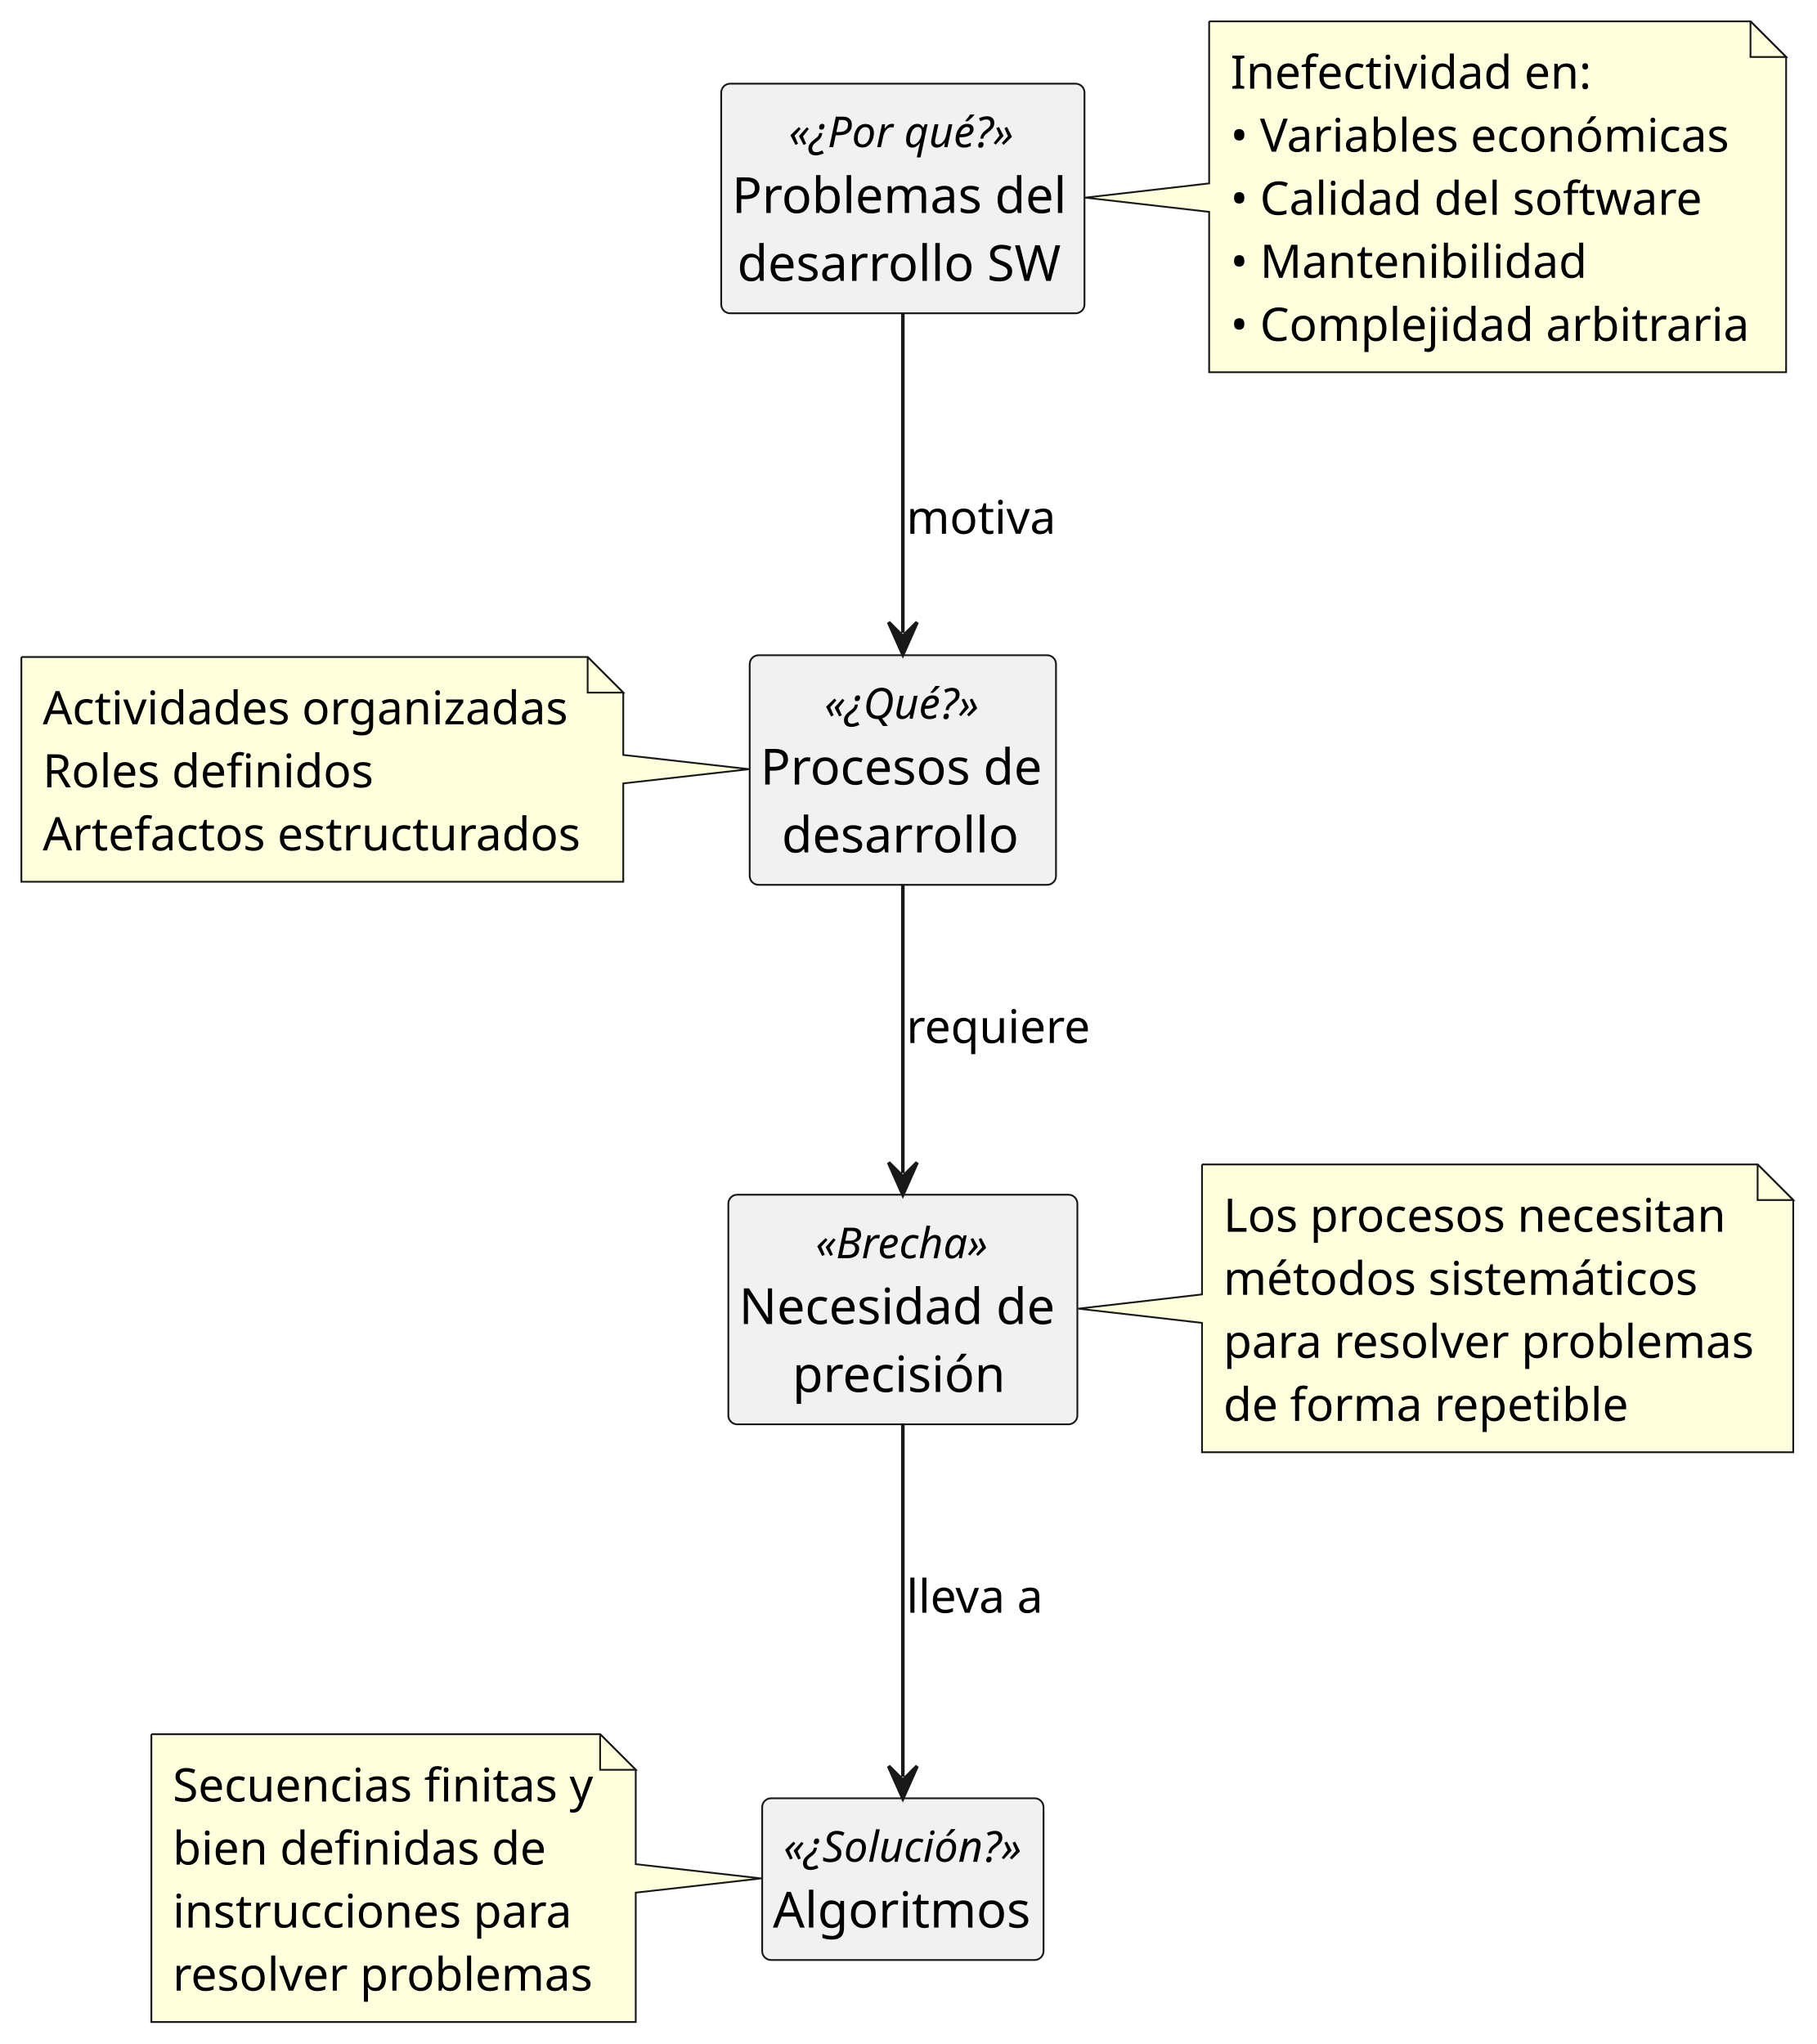
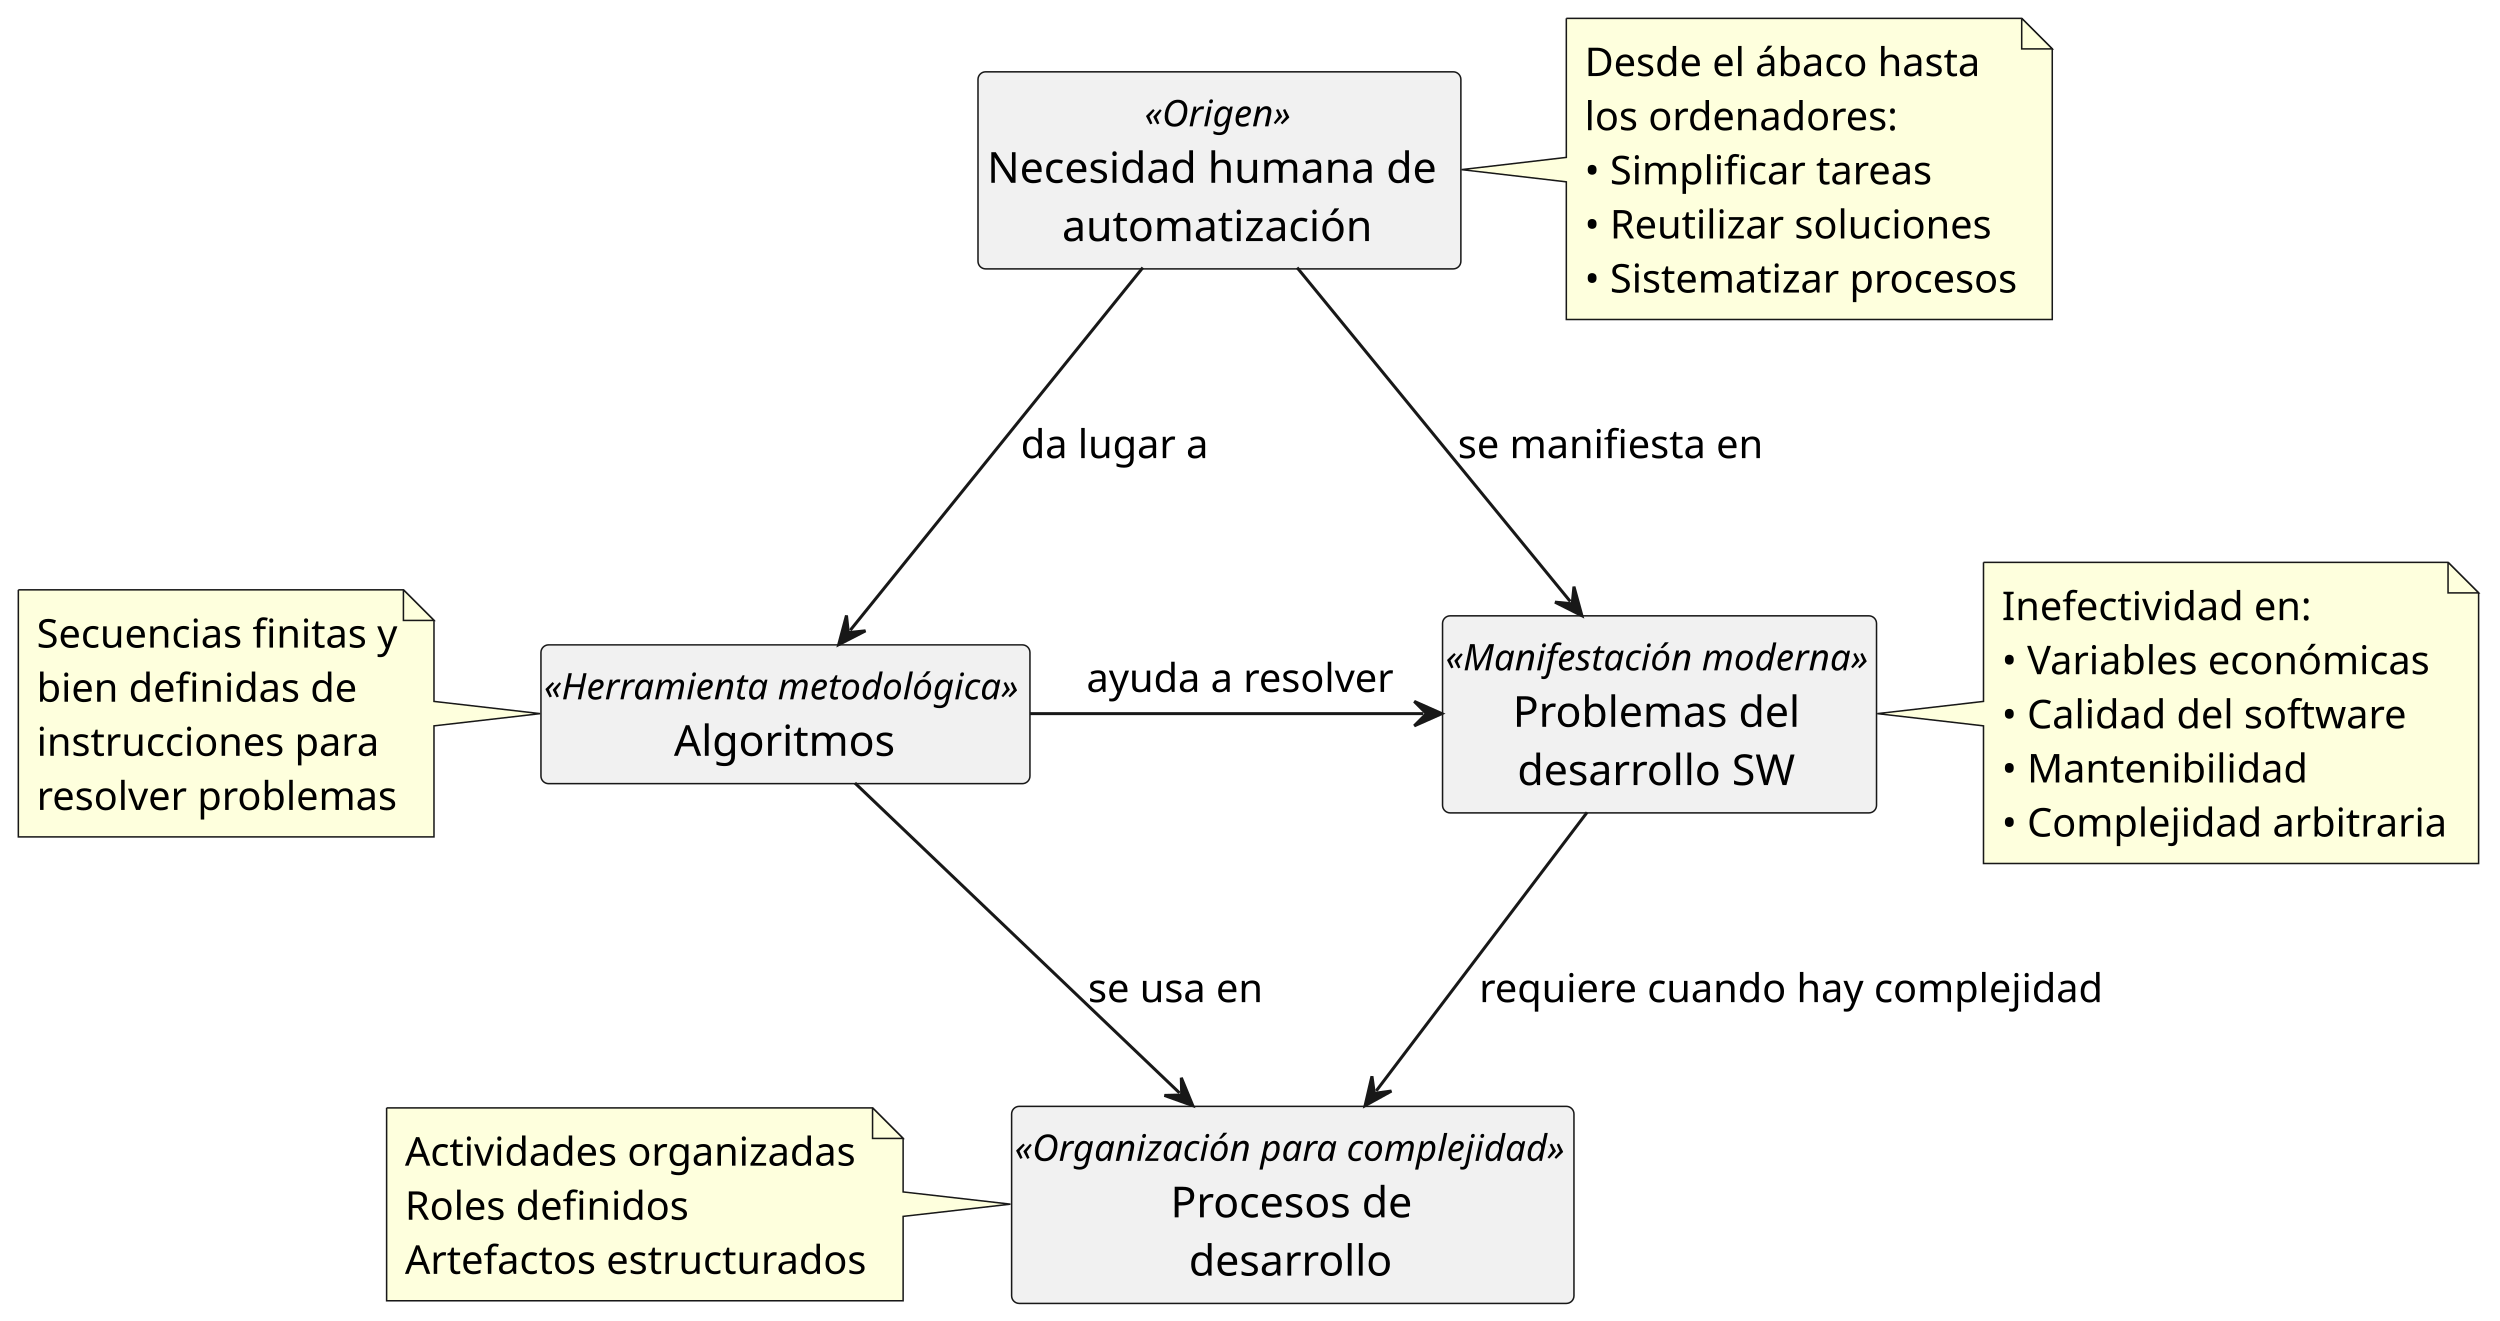
- <svg xmlns="http://www.w3.org/2000/svg" contentStyleType="text/css" height="574px" preserveAspectRatio="none" style="width:510px;height:574px;background:#FFFFFF;" version="1.1" viewBox="0 0 510 574" width="510px" zoomAndPan="magnify">
+ <svg xmlns="http://www.w3.org/2000/svg" contentStyleType="text/css" height="432px" preserveAspectRatio="none" style="width:818px;height:432px;background:#FFFFFF;" version="1.1" viewBox="0 0 818 432" width="818px" zoomAndPan="magnify">
  <defs />
  <g>
-     <g id="elem_problema">
-       <rect codeLine="4" fill="#F1F1F1" height="64.48" id="problema" rx="2.5" ry="2.5" style="stroke:#181818;stroke-width:0.5;" width="102" x="202.5" y="23.5" />
-       <text fill="#000000" font-family="sans-serif" font-size="12" font-style="italic" lengthAdjust="spacing" textLength="64" x="221.5" y="41.328">«¿Por qué?»</text>
-       <text fill="#000000" font-family="sans-serif" font-size="14" lengthAdjust="spacing" textLength="96" x="205.5" y="59.81">Problemas del</text>
-       <text fill="#000000" font-family="sans-serif" font-size="14" lengthAdjust="spacing" textLength="93" x="207" y="78.878">desarrollo SW</text>
+     <g id="elem_automatizacion">
+       <rect codeLine="4" fill="#F1F1F1" height="64.48" id="automatizacion" rx="2.5" ry="2.5" style="stroke:#181818;stroke-width:0.5;" width="158" x="320" y="23.5" />
+       <text fill="#000000" font-family="sans-serif" font-size="12" font-style="italic" lengthAdjust="spacing" textLength="49" x="374.5" y="41.328">«Origen»</text>
+       <text fill="#000000" font-family="sans-serif" font-size="14" lengthAdjust="spacing" textLength="152" x="323" y="59.81">Necesidad humana de</text>
+       <text fill="#000000" font-family="sans-serif" font-size="14" lengthAdjust="spacing" textLength="103" x="347.5" y="78.878">automatización</text>
    </g>
    <g id="elem_GMN3">
-       <path d="M339.5,6 L339.5,51.5 L304.71,55.5 L339.5,59.5 L339.5,104.53 A0,0 0 0 0 339.5,104.53 L501.5,104.53 A0,0 0 0 0 501.5,104.53 L501.5,16 L491.5,6 L339.5,6 A0,0 0 0 0 339.5,6 " fill="#FEFFDD" style="stroke:#181818;stroke-width:0.5;" />
-       <path d="M491.5,6 L491.5,16 L501.5,16 L491.5,6 " fill="#FEFFDD" style="stroke:#181818;stroke-width:0.5;" />
-       <text fill="#000000" font-family="sans-serif" font-size="13" lengthAdjust="spacing" textLength="98" x="345.5" y="24.897">Inefectividad en:</text>
-       <text fill="#000000" font-family="sans-serif" font-size="13" lengthAdjust="spacing" textLength="136" x="345.5" y="42.603">• Variables económicas</text>
-       <text fill="#000000" font-family="sans-serif" font-size="13" lengthAdjust="spacing" textLength="128" x="345.5" y="60.309">• Calidad del software</text>
-       <text fill="#000000" font-family="sans-serif" font-size="13" lengthAdjust="spacing" textLength="98" x="345.5" y="78.015">• Mantenibilidad</text>
-       <text fill="#000000" font-family="sans-serif" font-size="13" lengthAdjust="spacing" textLength="141" x="345.5" y="95.721">• Complejidad arbitraria</text>
+       <path d="M512.5,6 L512.5,51.5 L478.16,55.5 L512.5,59.5 L512.5,104.53 A0,0 0 0 0 512.5,104.53 L671.5,104.53 A0,0 0 0 0 671.5,104.53 L671.5,16 L661.5,6 L512.5,6 A0,0 0 0 0 512.5,6 " fill="#FEFFDD" style="stroke:#181818;stroke-width:0.5;" />
+       <path d="M661.5,6 L661.5,16 L671.5,16 L661.5,6 " fill="#FEFFDD" style="stroke:#181818;stroke-width:0.5;" />
+       <text fill="#000000" font-family="sans-serif" font-size="13" lengthAdjust="spacing" textLength="125" x="518.5" y="24.897">Desde el ábaco hasta</text>
+       <text fill="#000000" font-family="sans-serif" font-size="13" lengthAdjust="spacing" textLength="100" x="518.5" y="42.603">los ordenadores:</text>
+       <text fill="#000000" font-family="sans-serif" font-size="13" lengthAdjust="spacing" textLength="109" x="518.5" y="60.309">• Simplificar tareas</text>
+       <text fill="#000000" font-family="sans-serif" font-size="13" lengthAdjust="spacing" textLength="129" x="518.5" y="78.015">• Reutilizar soluciones</text>
+       <text fill="#000000" font-family="sans-serif" font-size="13" lengthAdjust="spacing" textLength="138" x="518.5" y="95.721">• Sistematizar procesos</text>
+     </g>
+     <g id="elem_algoritmo">
+       <rect codeLine="13" fill="#F1F1F1" height="45.412" id="algoritmo" rx="2.5" ry="2.5" style="stroke:#181818;stroke-width:0.5;" width="160" x="177" y="211" />
+       <text fill="#000000" font-family="sans-serif" font-size="12" font-style="italic" lengthAdjust="spacing" textLength="158" x="178" y="228.828">«Herramienta metodológica»</text>
+       <text fill="#000000" font-family="sans-serif" font-size="14" lengthAdjust="spacing" textLength="73" x="220.5" y="247.31">Algoritmos</text>
+     </g>
+     <g id="elem_GMN7">
+       <path d="M6,193 L6,273.824 A0,0 0 0 0 6,273.824 L142,273.824 A0,0 0 0 0 142,273.824 L142,237.5 L176.78,233.5 L142,229.5 L142,203 L132,193 L6,193 A0,0 0 0 0 6,193 " fill="#FEFFDD" style="stroke:#181818;stroke-width:0.5;" />
+       <path d="M132,193 L132,203 L142,203 L132,193 " fill="#FEFFDD" style="stroke:#181818;stroke-width:0.5;" />
+       <text fill="#000000" font-family="sans-serif" font-size="13" lengthAdjust="spacing" textLength="114" x="12" y="211.897">Secuencias finitas y</text>
+       <text fill="#000000" font-family="sans-serif" font-size="13" lengthAdjust="spacing" textLength="101" x="12" y="229.603">bien definidas de</text>
+       <text fill="#000000" font-family="sans-serif" font-size="13" lengthAdjust="spacing" textLength="109" x="12" y="247.309">instrucciones para</text>
+       <text fill="#000000" font-family="sans-serif" font-size="13" lengthAdjust="spacing" textLength="115" x="12" y="265.015">resolver problemas</text>
+     </g>
+     <g id="elem_problema">
+       <rect codeLine="21" fill="#F1F1F1" height="64.48" id="problema" rx="2.5" ry="2.5" style="stroke:#181818;stroke-width:0.5;" width="142" x="472" y="201.5" />
+       <text fill="#000000" font-family="sans-serif" font-size="12" font-style="italic" lengthAdjust="spacing" textLength="140" x="473" y="219.328">«Manifestación moderna»</text>
+       <text fill="#000000" font-family="sans-serif" font-size="14" lengthAdjust="spacing" textLength="96" x="495" y="237.81">Problemas del</text>
+       <text fill="#000000" font-family="sans-serif" font-size="14" lengthAdjust="spacing" textLength="93" x="496.5" y="256.878">desarrollo SW</text>
+     </g>
+     <g id="elem_GMN11">
+       <path d="M649,184 L649,229.5 L614.22,233.5 L649,237.5 L649,282.53 A0,0 0 0 0 649,282.53 L811,282.53 A0,0 0 0 0 811,282.53 L811,194 L801,184 L649,184 A0,0 0 0 0 649,184 " fill="#FEFFDD" style="stroke:#181818;stroke-width:0.5;" />
+       <path d="M801,184 L801,194 L811,194 L801,184 " fill="#FEFFDD" style="stroke:#181818;stroke-width:0.5;" />
+       <text fill="#000000" font-family="sans-serif" font-size="13" lengthAdjust="spacing" textLength="98" x="655" y="202.897">Inefectividad en:</text>
+       <text fill="#000000" font-family="sans-serif" font-size="13" lengthAdjust="spacing" textLength="136" x="655" y="220.603">• Variables económicas</text>
+       <text fill="#000000" font-family="sans-serif" font-size="13" lengthAdjust="spacing" textLength="128" x="655" y="238.309">• Calidad del software</text>
+       <text fill="#000000" font-family="sans-serif" font-size="13" lengthAdjust="spacing" textLength="98" x="655" y="256.015">• Mantenibilidad</text>
+       <text fill="#000000" font-family="sans-serif" font-size="13" lengthAdjust="spacing" textLength="141" x="655" y="273.721">• Complejidad arbitraria</text>
    </g>
    <g id="elem_proceso">
-       <rect codeLine="13" fill="#F1F1F1" height="64.48" id="proceso" rx="2.5" ry="2.5" style="stroke:#181818;stroke-width:0.5;" width="86" x="210.5" y="184" />
-       <text fill="#000000" font-family="sans-serif" font-size="12" font-style="italic" lengthAdjust="spacing" textLength="44" x="231.5" y="201.828">«¿Qué?»</text>
-       <text fill="#000000" font-family="sans-serif" font-size="14" lengthAdjust="spacing" textLength="80" x="213.5" y="220.31">Procesos de</text>
-       <text fill="#000000" font-family="sans-serif" font-size="14" lengthAdjust="spacing" textLength="68" x="219.5" y="239.378">desarrollo</text>
-     </g>
-     <g id="elem_GMN7">
-       <path d="M6,184.5 L6,247.618 A0,0 0 0 0 6,247.618 L175,247.618 A0,0 0 0 0 175,247.618 L175,220 L210.36,216 L175,212 L175,194.5 L165,184.5 L6,184.5 A0,0 0 0 0 6,184.5 " fill="#FEFFDD" style="stroke:#181818;stroke-width:0.5;" />
-       <path d="M165,184.5 L165,194.5 L175,194.5 L165,184.5 " fill="#FEFFDD" style="stroke:#181818;stroke-width:0.5;" />
-       <text fill="#000000" font-family="sans-serif" font-size="13" lengthAdjust="spacing" textLength="144" x="12" y="203.397">Actividades organizadas</text>
-       <text fill="#000000" font-family="sans-serif" font-size="13" lengthAdjust="spacing" textLength="90" x="12" y="221.103">Roles definidos</text>
-       <text fill="#000000" font-family="sans-serif" font-size="13" lengthAdjust="spacing" textLength="148" x="12" y="238.809">Artefactos estructurados</text>
-     </g>
-     <g id="elem_necesidad">
-       <rect codeLine="20" fill="#F1F1F1" height="64.48" id="necesidad" rx="2.5" ry="2.5" style="stroke:#181818;stroke-width:0.5;" width="98" x="204.5" y="335.5" />
-       <text fill="#000000" font-family="sans-serif" font-size="12" font-style="italic" lengthAdjust="spacing" textLength="49" x="229" y="353.328">«Brecha»</text>
-       <text fill="#000000" font-family="sans-serif" font-size="14" lengthAdjust="spacing" textLength="92" x="207.5" y="371.81">Necesidad de</text>
-       <text fill="#000000" font-family="sans-serif" font-size="14" lengthAdjust="spacing" textLength="62" x="222.5" y="390.878">precisión</text>
-     </g>
-     <g id="elem_GMN11">
-       <path d="M337.5,327 L337.5,363.5 L302.75,367.5 L337.5,371.5 L337.5,407.824 A0,0 0 0 0 337.5,407.824 L503.5,407.824 A0,0 0 0 0 503.5,407.824 L503.5,337 L493.5,327 L337.5,327 A0,0 0 0 0 337.5,327 " fill="#FEFFDD" style="stroke:#181818;stroke-width:0.5;" />
-       <path d="M493.5,327 L493.5,337 L503.5,337 L493.5,327 " fill="#FEFFDD" style="stroke:#181818;stroke-width:0.5;" />
-       <text fill="#000000" font-family="sans-serif" font-size="13" lengthAdjust="spacing" textLength="138" x="343.5" y="345.897">Los procesos necesitan</text>
-       <text fill="#000000" font-family="sans-serif" font-size="13" lengthAdjust="spacing" textLength="131" x="343.5" y="363.603">métodos sistemáticos</text>
-       <text fill="#000000" font-family="sans-serif" font-size="13" lengthAdjust="spacing" textLength="145" x="343.5" y="381.309">para resolver problemas</text>
-       <text fill="#000000" font-family="sans-serif" font-size="13" lengthAdjust="spacing" textLength="110" x="343.5" y="399.015">de forma repetible</text>
-     </g>
-     <g id="elem_algoritmo">
-       <rect codeLine="28" fill="#F1F1F1" height="45.412" id="algoritmo" rx="2.5" ry="2.5" style="stroke:#181818;stroke-width:0.5;" width="79" x="214" y="505" />
-       <text fill="#000000" font-family="sans-serif" font-size="12" font-style="italic" lengthAdjust="spacing" textLength="67" x="220" y="522.828">«¿Solución?»</text>
-       <text fill="#000000" font-family="sans-serif" font-size="14" lengthAdjust="spacing" textLength="73" x="217" y="541.31">Algoritmos</text>
+       <rect codeLine="30" fill="#F1F1F1" height="64.48" id="proceso" rx="2.5" ry="2.5" style="stroke:#181818;stroke-width:0.5;" width="184" x="331" y="362" />
+       <text fill="#000000" font-family="sans-serif" font-size="12" font-style="italic" lengthAdjust="spacing" textLength="182" x="332" y="379.828">«Organización para complejidad»</text>
+       <text fill="#000000" font-family="sans-serif" font-size="14" lengthAdjust="spacing" textLength="80" x="383" y="398.31">Procesos de</text>
+       <text fill="#000000" font-family="sans-serif" font-size="14" lengthAdjust="spacing" textLength="68" x="389" y="417.378">desarrollo</text>
    </g>
    <g id="elem_GMN15">
-       <path d="M42.5,487 L42.5,567.824 A0,0 0 0 0 42.5,567.824 L178.5,567.824 A0,0 0 0 0 178.5,567.824 L178.5,531.5 L213.74,527.5 L178.5,523.5 L178.5,497 L168.5,487 L42.5,487 A0,0 0 0 0 42.5,487 " fill="#FEFFDD" style="stroke:#181818;stroke-width:0.5;" />
-       <path d="M168.5,487 L168.5,497 L178.5,497 L168.5,487 " fill="#FEFFDD" style="stroke:#181818;stroke-width:0.5;" />
-       <text fill="#000000" font-family="sans-serif" font-size="13" lengthAdjust="spacing" textLength="114" x="48.5" y="505.897">Secuencias finitas y</text>
-       <text fill="#000000" font-family="sans-serif" font-size="13" lengthAdjust="spacing" textLength="101" x="48.5" y="523.603">bien definidas de</text>
-       <text fill="#000000" font-family="sans-serif" font-size="13" lengthAdjust="spacing" textLength="109" x="48.5" y="541.309">instrucciones para</text>
-       <text fill="#000000" font-family="sans-serif" font-size="13" lengthAdjust="spacing" textLength="115" x="48.5" y="559.015">resolver problemas</text>
+       <path d="M126.5,362.5 L126.5,425.618 A0,0 0 0 0 126.5,425.618 L295.5,425.618 A0,0 0 0 0 295.5,425.618 L295.5,398 L330.64,394 L295.5,390 L295.5,372.5 L285.5,362.5 L126.5,362.5 A0,0 0 0 0 126.5,362.5 " fill="#FEFFDD" style="stroke:#181818;stroke-width:0.5;" />
+       <path d="M285.5,362.5 L285.5,372.5 L295.5,372.5 L285.5,362.5 " fill="#FEFFDD" style="stroke:#181818;stroke-width:0.5;" />
+       <text fill="#000000" font-family="sans-serif" font-size="13" lengthAdjust="spacing" textLength="144" x="132.5" y="381.397">Actividades organizadas</text>
+       <text fill="#000000" font-family="sans-serif" font-size="13" lengthAdjust="spacing" textLength="90" x="132.5" y="399.103">Roles definidos</text>
+       <text fill="#000000" font-family="sans-serif" font-size="13" lengthAdjust="spacing" textLength="148" x="132.5" y="416.809">Artefactos estructurados</text>
+     </g>
+     <g id="link_automatizacion_algoritmo">
+       <path codeLine="37" d="M373.94,87.56 C345.36,122.99 303.127,175.32 278.197,206.23 " fill="none" id="automatizacion-to-algoritmo" style="stroke:#181818;stroke-width:1.0;" />
+       <polygon fill="#181818" points="274.43,210.9,283.194,206.406,277.569,207.008,276.967,201.383,274.43,210.9" style="stroke:#181818;stroke-width:1.0;" />
+       <text fill="#000000" font-family="sans-serif" font-size="13" lengthAdjust="spacing" textLength="59" x="334" y="149.897">da lugar a</text>
+     </g>
+     <g id="link_automatizacion_problema">
+       <path codeLine="38" d="M424.41,87.56 C450.65,119.63 487.56,164.747 513.8,196.807 " fill="none" id="automatizacion-to-problema" style="stroke:#181818;stroke-width:1.0;" />
+       <polygon fill="#181818" points="517.6,201.45,514.995,191.952,514.433,197.581,508.804,197.019,517.6,201.45" style="stroke:#181818;stroke-width:1.0;" />
+       <text fill="#000000" font-family="sans-serif" font-size="13" lengthAdjust="spacing" textLength="96" x="477" y="149.897">se manifiesta en</text>
    </g>
    <g id="link_problema_proceso">
-       <path codeLine="36" d="M253.5,87.81 C253.5,115.6 253.5,149.98 253.5,177.75 " fill="none" id="problema-to-proceso" style="stroke:#181818;stroke-width:1.0;" />
-       <polygon fill="#181818" points="253.5,183.75,257.5,174.75,253.5,178.75,249.5,174.75,253.5,183.75" style="stroke:#181818;stroke-width:1.0;" />
-       <text fill="#000000" font-family="sans-serif" font-size="13" lengthAdjust="spacing" textLength="42" x="254.5" y="149.897">motiva</text>
+       <path codeLine="39" d="M519.29,265.81 C498.25,293.6 471.301,329.196 450.281,356.966 " fill="none" id="problema-to-proceso" style="stroke:#181818;stroke-width:1.0;" />
+       <polygon fill="#181818" points="446.66,361.75,455.281,356.988,449.678,357.763,448.902,352.16,446.66,361.75" style="stroke:#181818;stroke-width:1.0;" />
+       <text fill="#000000" font-family="sans-serif" font-size="13" lengthAdjust="spacing" textLength="199" x="484" y="327.897">requiere cuando hay complejidad</text>
    </g>
-     <g id="link_proceso_necesidad">
-       <path codeLine="37" d="M253.5,248.34 C253.5,273.94 253.5,303.94 253.5,329.46 " fill="none" id="proceso-to-necesidad" style="stroke:#181818;stroke-width:1.0;" />
-       <polygon fill="#181818" points="253.5,335.46,257.5,326.46,253.5,330.46,249.5,326.46,253.5,335.46" style="stroke:#181818;stroke-width:1.0;" />
-       <text fill="#000000" font-family="sans-serif" font-size="13" lengthAdjust="spacing" textLength="50" x="254.5" y="292.897">requiere</text>
+     <g id="link_algoritmo_problema">
+       <path codeLine="40" d="M337.05,233.5 C379.35,233.5 424.84,233.5 465.75,233.5 " fill="none" id="algoritmo-to-problema" style="stroke:#181818;stroke-width:1.0;" />
+       <polygon fill="#181818" points="471.75,233.5,462.75,229.5,466.75,233.5,462.75,237.5,471.75,233.5" style="stroke:#181818;stroke-width:1.0;" />
+       <text fill="#000000" font-family="sans-serif" font-size="13" lengthAdjust="spacing" textLength="98" x="355.5" y="226.397">ayuda a resolver</text>
    </g>
-     <g id="link_necesidad_algoritmo">
-       <path codeLine="38" d="M253.5,399.72 C253.5,430.83 253.5,471.79 253.5,498.97 " fill="none" id="necesidad-to-algoritmo" style="stroke:#181818;stroke-width:1.0;" />
-       <polygon fill="#181818" points="253.5,504.97,257.5,495.97,253.5,499.97,249.5,495.97,253.5,504.97" style="stroke:#181818;stroke-width:1.0;" />
-       <text fill="#000000" font-family="sans-serif" font-size="13" lengthAdjust="spacing" textLength="37" x="254.5" y="452.897">lleva a</text>
+     <g id="link_algoritmo_proceso">
+       <path codeLine="41" d="M279.73,256.21 C308.33,283.51 353.281,326.426 385.931,357.606 " fill="none" id="algoritmo-to-proceso" style="stroke:#181818;stroke-width:1.0;" />
+       <polygon fill="#181818" points="390.27,361.75,386.524,352.642,386.654,358.297,380.999,358.427,390.27,361.75" style="stroke:#181818;stroke-width:1.0;" />
+       <text fill="#000000" font-family="sans-serif" font-size="13" lengthAdjust="spacing" textLength="55" x="356" y="327.897">se usa en</text>
    </g>
  </g>
</svg>
